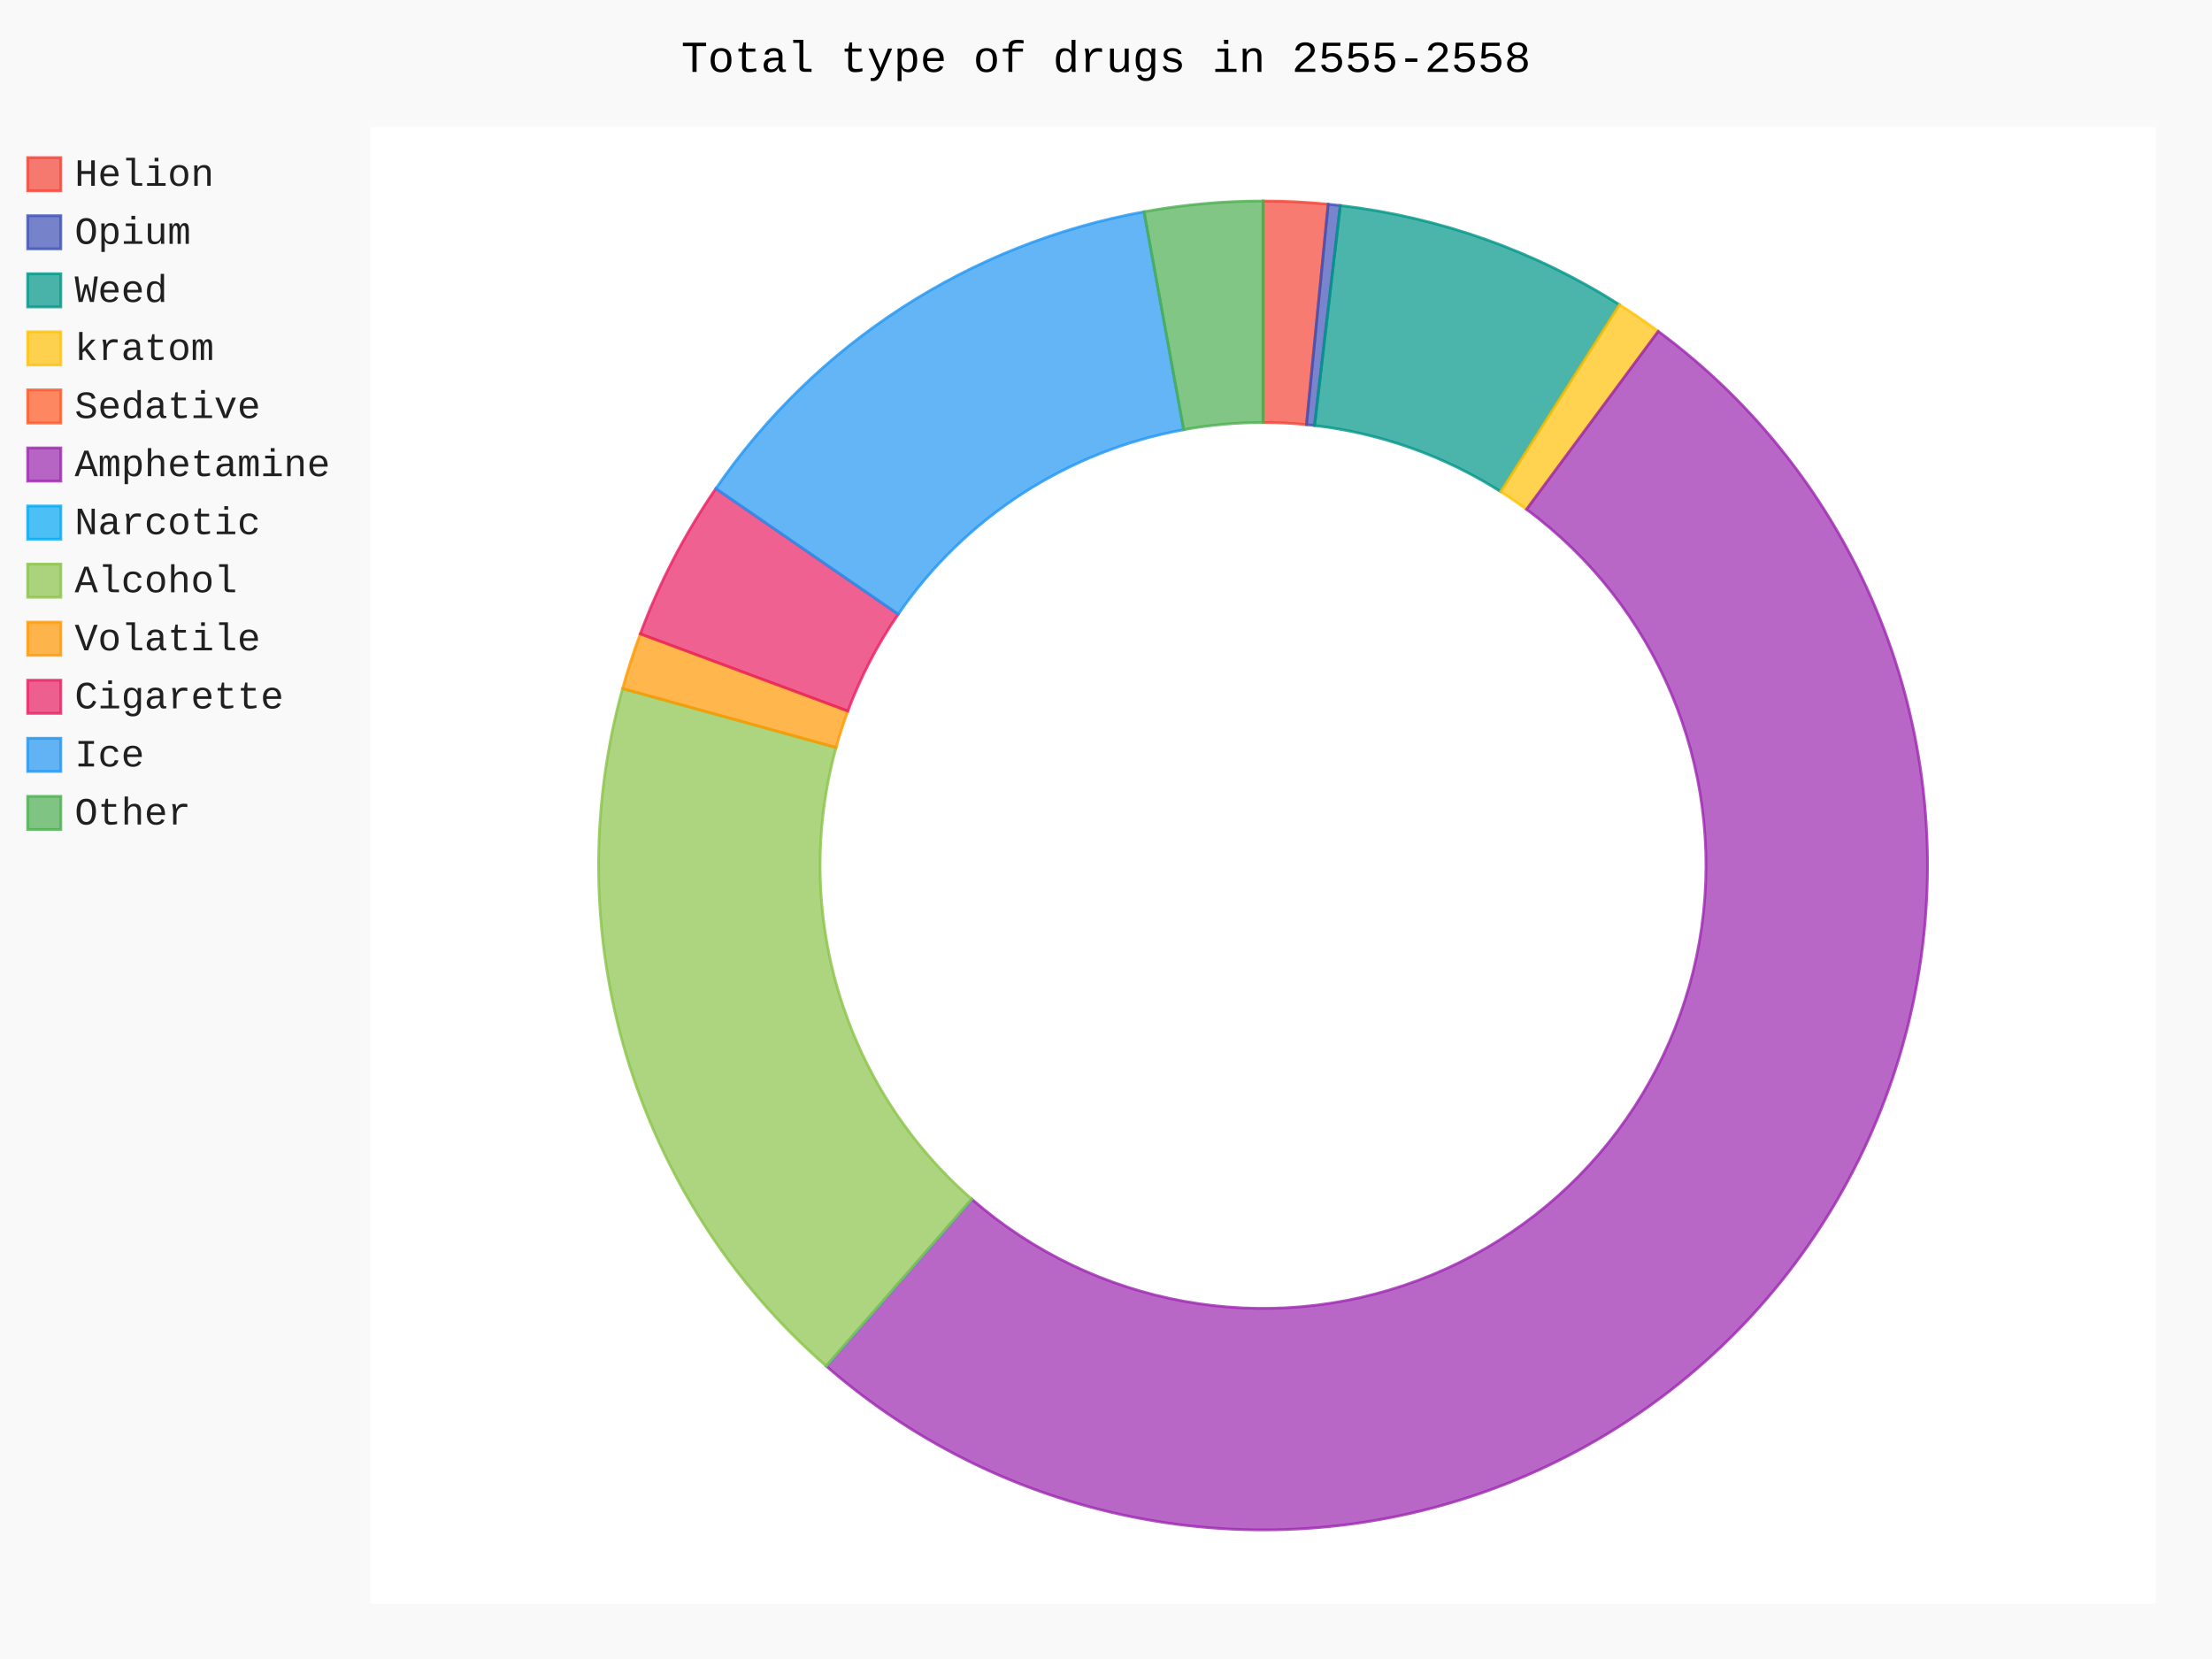
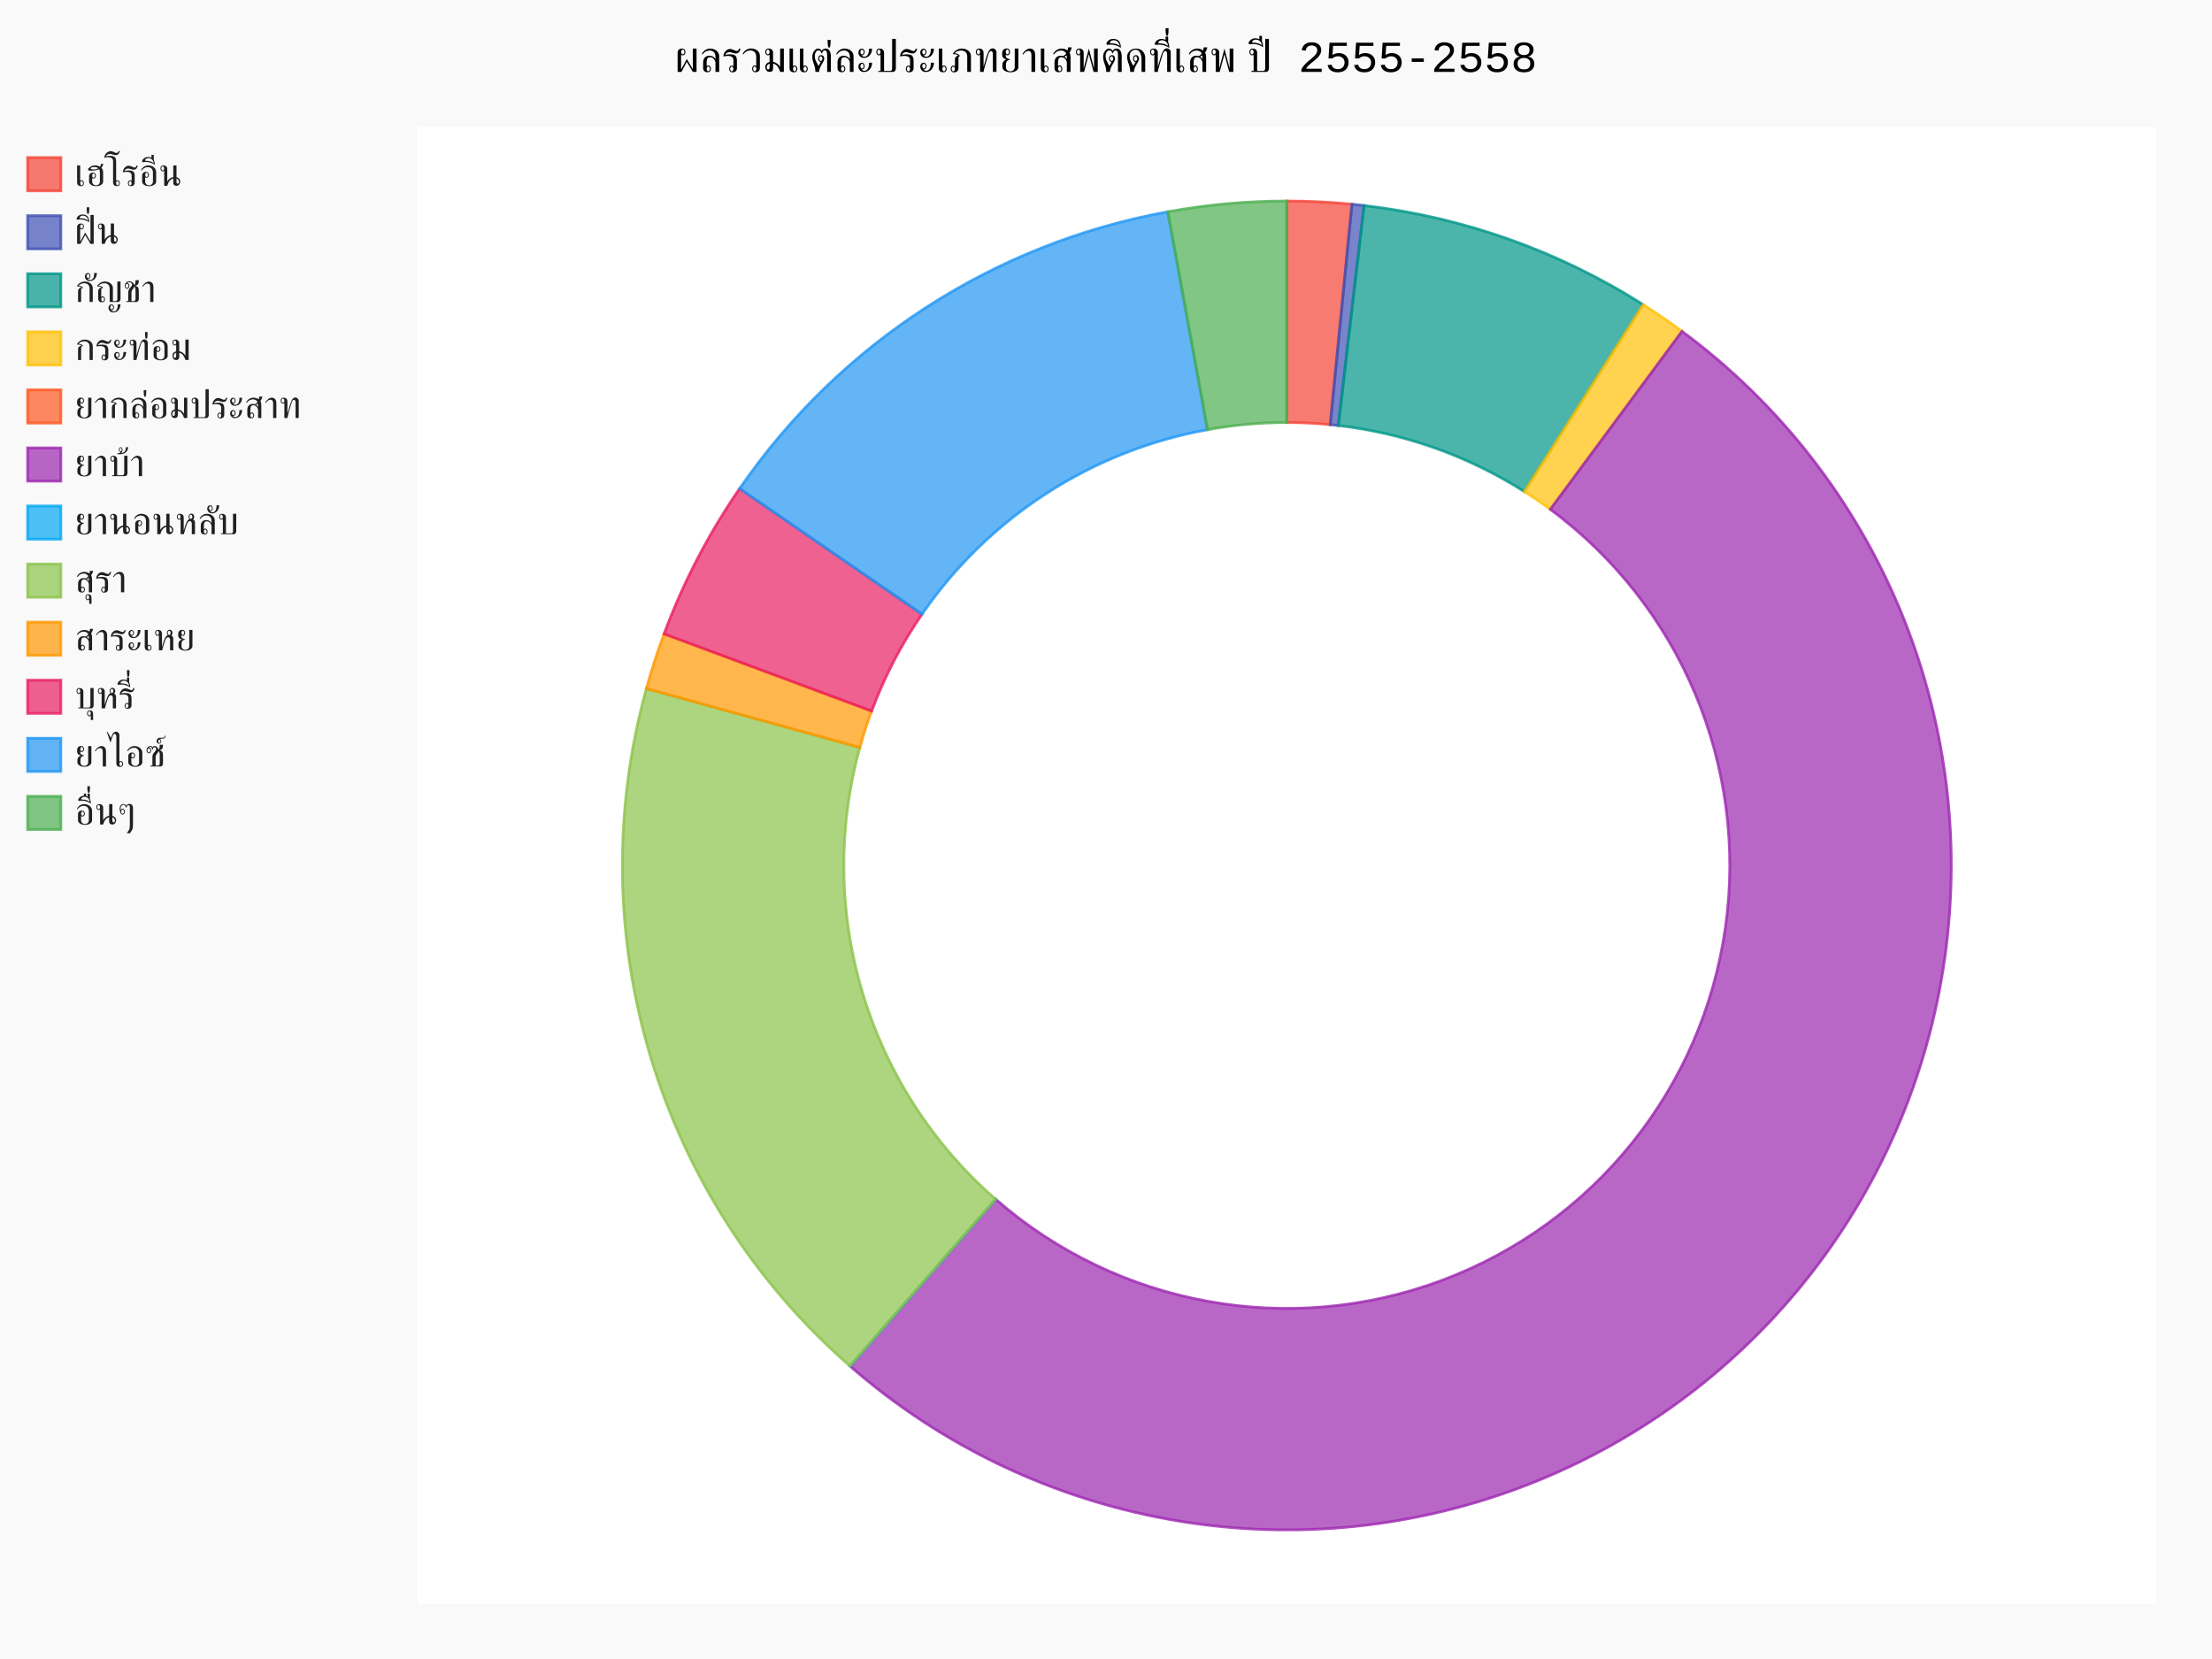
- <svg xmlns="http://www.w3.org/2000/svg" class="pygal-chart" id="chart-f1272a10-f61e-49a8-ab9e-2bb9fb3cb615" viewBox="0 0 800 600">
+ <svg xmlns="http://www.w3.org/2000/svg" class="pygal-chart" id="chart-21163fd3-ee11-4e6b-8aa5-f138d40e86ed" viewBox="0 0 800 600">
  <defs>
-     <style type="text/css">#chart-f1272a10-f61e-49a8-ab9e-2bb9fb3cb615{-webkit-user-select:none;-webkit-font-smoothing:antialiased;font-family:Consolas,"Liberation Mono",Menlo,Courier,monospace}#chart-f1272a10-f61e-49a8-ab9e-2bb9fb3cb615 .title{font-family:Consolas,"Liberation Mono",Menlo,Courier,monospace;font-size:16px}#chart-f1272a10-f61e-49a8-ab9e-2bb9fb3cb615 .legends .legend text{font-family:Consolas,"Liberation Mono",Menlo,Courier,monospace;font-size:14px}#chart-f1272a10-f61e-49a8-ab9e-2bb9fb3cb615 .axis text{font-family:Consolas,"Liberation Mono",Menlo,Courier,monospace;font-size:10px}#chart-f1272a10-f61e-49a8-ab9e-2bb9fb3cb615 .axis text.major{font-family:Consolas,"Liberation Mono",Menlo,Courier,monospace;font-size:10px}#chart-f1272a10-f61e-49a8-ab9e-2bb9fb3cb615 .text-overlay text.value{font-family:Consolas,"Liberation Mono",Menlo,Courier,monospace;font-size:16px}#chart-f1272a10-f61e-49a8-ab9e-2bb9fb3cb615 .text-overlay text.label{font-family:Consolas,"Liberation Mono",Menlo,Courier,monospace;font-size:10px}#chart-f1272a10-f61e-49a8-ab9e-2bb9fb3cb615 .tooltip{font-family:Consolas,"Liberation Mono",Menlo,Courier,monospace;font-size:14px}#chart-f1272a10-f61e-49a8-ab9e-2bb9fb3cb615 text.no_data{font-family:Consolas,"Liberation Mono",Menlo,Courier,monospace;font-size:64px}
- #chart-f1272a10-f61e-49a8-ab9e-2bb9fb3cb615{background-color:rgba(249,249,249,1)}#chart-f1272a10-f61e-49a8-ab9e-2bb9fb3cb615 path,#chart-f1272a10-f61e-49a8-ab9e-2bb9fb3cb615 line,#chart-f1272a10-f61e-49a8-ab9e-2bb9fb3cb615 rect,#chart-f1272a10-f61e-49a8-ab9e-2bb9fb3cb615 circle{-webkit-transition:150ms;-moz-transition:150ms;transition:150ms}#chart-f1272a10-f61e-49a8-ab9e-2bb9fb3cb615 .graph &gt; .background{fill:rgba(249,249,249,1)}#chart-f1272a10-f61e-49a8-ab9e-2bb9fb3cb615 .plot &gt; .background{fill:rgba(255,255,255,1)}#chart-f1272a10-f61e-49a8-ab9e-2bb9fb3cb615 .graph{fill:rgba(0,0,0,.87)}#chart-f1272a10-f61e-49a8-ab9e-2bb9fb3cb615 text.no_data{fill:rgba(0,0,0,1)}#chart-f1272a10-f61e-49a8-ab9e-2bb9fb3cb615 .title{fill:rgba(0,0,0,1)}#chart-f1272a10-f61e-49a8-ab9e-2bb9fb3cb615 .legends .legend text{fill:rgba(0,0,0,.87)}#chart-f1272a10-f61e-49a8-ab9e-2bb9fb3cb615 .legends .legend:hover text{fill:rgba(0,0,0,1)}#chart-f1272a10-f61e-49a8-ab9e-2bb9fb3cb615 .axis .line{stroke:rgba(0,0,0,1)}#chart-f1272a10-f61e-49a8-ab9e-2bb9fb3cb615 .axis .guide.line{stroke:rgba(0,0,0,.54)}#chart-f1272a10-f61e-49a8-ab9e-2bb9fb3cb615 .axis .major.line{stroke:rgba(0,0,0,.87)}#chart-f1272a10-f61e-49a8-ab9e-2bb9fb3cb615 .axis text.major{fill:rgba(0,0,0,1)}#chart-f1272a10-f61e-49a8-ab9e-2bb9fb3cb615 .axis.y .guides:hover .guide.line,#chart-f1272a10-f61e-49a8-ab9e-2bb9fb3cb615 .line-graph .axis.x .guides:hover .guide.line,#chart-f1272a10-f61e-49a8-ab9e-2bb9fb3cb615 .stackedline-graph .axis.x .guides:hover .guide.line,#chart-f1272a10-f61e-49a8-ab9e-2bb9fb3cb615 .xy-graph .axis.x .guides:hover .guide.line{stroke:rgba(0,0,0,1)}#chart-f1272a10-f61e-49a8-ab9e-2bb9fb3cb615 .axis .guides:hover text{fill:rgba(0,0,0,1)}#chart-f1272a10-f61e-49a8-ab9e-2bb9fb3cb615 .reactive{fill-opacity:.7;stroke-opacity:.8}#chart-f1272a10-f61e-49a8-ab9e-2bb9fb3cb615 .ci{stroke:rgba(0,0,0,.87)}#chart-f1272a10-f61e-49a8-ab9e-2bb9fb3cb615 .reactive.active,#chart-f1272a10-f61e-49a8-ab9e-2bb9fb3cb615 .active .reactive{fill-opacity:.8;stroke-opacity:.9;stroke-width:4}#chart-f1272a10-f61e-49a8-ab9e-2bb9fb3cb615 .ci .reactive.active{stroke-width:1.5}#chart-f1272a10-f61e-49a8-ab9e-2bb9fb3cb615 .series text{fill:rgba(0,0,0,1)}#chart-f1272a10-f61e-49a8-ab9e-2bb9fb3cb615 .tooltip rect{fill:rgba(255,255,255,1);stroke:rgba(0,0,0,1);-webkit-transition:opacity 150ms;-moz-transition:opacity 150ms;transition:opacity 150ms}#chart-f1272a10-f61e-49a8-ab9e-2bb9fb3cb615 .tooltip .label{fill:rgba(0,0,0,.87)}#chart-f1272a10-f61e-49a8-ab9e-2bb9fb3cb615 .tooltip .label{fill:rgba(0,0,0,.87)}#chart-f1272a10-f61e-49a8-ab9e-2bb9fb3cb615 .tooltip .legend{font-size:.8em;fill:rgba(0,0,0,.54)}#chart-f1272a10-f61e-49a8-ab9e-2bb9fb3cb615 .tooltip .x_label{font-size:.6em;fill:rgba(0,0,0,1)}#chart-f1272a10-f61e-49a8-ab9e-2bb9fb3cb615 .tooltip .xlink{font-size:.5em;text-decoration:underline}#chart-f1272a10-f61e-49a8-ab9e-2bb9fb3cb615 .tooltip .value{font-size:1.5em}#chart-f1272a10-f61e-49a8-ab9e-2bb9fb3cb615 .bound{font-size:.5em}#chart-f1272a10-f61e-49a8-ab9e-2bb9fb3cb615 .max-value{font-size:.75em;fill:rgba(0,0,0,.54)}#chart-f1272a10-f61e-49a8-ab9e-2bb9fb3cb615 .map-element{fill:rgba(255,255,255,1);stroke:rgba(0,0,0,.54) !important}#chart-f1272a10-f61e-49a8-ab9e-2bb9fb3cb615 .map-element .reactive{fill-opacity:inherit;stroke-opacity:inherit}#chart-f1272a10-f61e-49a8-ab9e-2bb9fb3cb615 .color-0,#chart-f1272a10-f61e-49a8-ab9e-2bb9fb3cb615 .color-0 a:visited{stroke:#F44336;fill:#F44336}#chart-f1272a10-f61e-49a8-ab9e-2bb9fb3cb615 .color-1,#chart-f1272a10-f61e-49a8-ab9e-2bb9fb3cb615 .color-1 a:visited{stroke:#3F51B5;fill:#3F51B5}#chart-f1272a10-f61e-49a8-ab9e-2bb9fb3cb615 .color-2,#chart-f1272a10-f61e-49a8-ab9e-2bb9fb3cb615 .color-2 a:visited{stroke:#009688;fill:#009688}#chart-f1272a10-f61e-49a8-ab9e-2bb9fb3cb615 .color-3,#chart-f1272a10-f61e-49a8-ab9e-2bb9fb3cb615 .color-3 a:visited{stroke:#FFC107;fill:#FFC107}#chart-f1272a10-f61e-49a8-ab9e-2bb9fb3cb615 .color-4,#chart-f1272a10-f61e-49a8-ab9e-2bb9fb3cb615 .color-4 a:visited{stroke:#FF5722;fill:#FF5722}#chart-f1272a10-f61e-49a8-ab9e-2bb9fb3cb615 .color-5,#chart-f1272a10-f61e-49a8-ab9e-2bb9fb3cb615 .color-5 a:visited{stroke:#9C27B0;fill:#9C27B0}#chart-f1272a10-f61e-49a8-ab9e-2bb9fb3cb615 .color-6,#chart-f1272a10-f61e-49a8-ab9e-2bb9fb3cb615 .color-6 a:visited{stroke:#03A9F4;fill:#03A9F4}#chart-f1272a10-f61e-49a8-ab9e-2bb9fb3cb615 .color-7,#chart-f1272a10-f61e-49a8-ab9e-2bb9fb3cb615 .color-7 a:visited{stroke:#8BC34A;fill:#8BC34A}#chart-f1272a10-f61e-49a8-ab9e-2bb9fb3cb615 .color-8,#chart-f1272a10-f61e-49a8-ab9e-2bb9fb3cb615 .color-8 a:visited{stroke:#FF9800;fill:#FF9800}#chart-f1272a10-f61e-49a8-ab9e-2bb9fb3cb615 .color-9,#chart-f1272a10-f61e-49a8-ab9e-2bb9fb3cb615 .color-9 a:visited{stroke:#E91E63;fill:#E91E63}#chart-f1272a10-f61e-49a8-ab9e-2bb9fb3cb615 .color-10,#chart-f1272a10-f61e-49a8-ab9e-2bb9fb3cb615 .color-10 a:visited{stroke:#2196F3;fill:#2196F3}#chart-f1272a10-f61e-49a8-ab9e-2bb9fb3cb615 .color-11,#chart-f1272a10-f61e-49a8-ab9e-2bb9fb3cb615 .color-11 a:visited{stroke:#4CAF50;fill:#4CAF50}#chart-f1272a10-f61e-49a8-ab9e-2bb9fb3cb615 .text-overlay .color-0 text{fill:black}#chart-f1272a10-f61e-49a8-ab9e-2bb9fb3cb615 .text-overlay .color-1 text{fill:black}#chart-f1272a10-f61e-49a8-ab9e-2bb9fb3cb615 .text-overlay .color-2 text{fill:black}#chart-f1272a10-f61e-49a8-ab9e-2bb9fb3cb615 .text-overlay .color-3 text{fill:black}#chart-f1272a10-f61e-49a8-ab9e-2bb9fb3cb615 .text-overlay .color-4 text{fill:black}#chart-f1272a10-f61e-49a8-ab9e-2bb9fb3cb615 .text-overlay .color-5 text{fill:black}#chart-f1272a10-f61e-49a8-ab9e-2bb9fb3cb615 .text-overlay .color-6 text{fill:black}#chart-f1272a10-f61e-49a8-ab9e-2bb9fb3cb615 .text-overlay .color-7 text{fill:black}#chart-f1272a10-f61e-49a8-ab9e-2bb9fb3cb615 .text-overlay .color-8 text{fill:black}#chart-f1272a10-f61e-49a8-ab9e-2bb9fb3cb615 .text-overlay .color-9 text{fill:black}#chart-f1272a10-f61e-49a8-ab9e-2bb9fb3cb615 .text-overlay .color-10 text{fill:black}#chart-f1272a10-f61e-49a8-ab9e-2bb9fb3cb615 .text-overlay .color-11 text{fill:black}
- #chart-f1272a10-f61e-49a8-ab9e-2bb9fb3cb615 text.no_data{text-anchor:middle}#chart-f1272a10-f61e-49a8-ab9e-2bb9fb3cb615 .guide.line{fill:none}#chart-f1272a10-f61e-49a8-ab9e-2bb9fb3cb615 .centered{text-anchor:middle}#chart-f1272a10-f61e-49a8-ab9e-2bb9fb3cb615 .title{text-anchor:middle}#chart-f1272a10-f61e-49a8-ab9e-2bb9fb3cb615 .legends .legend text{fill-opacity:1}#chart-f1272a10-f61e-49a8-ab9e-2bb9fb3cb615 .axis.x text{text-anchor:middle}#chart-f1272a10-f61e-49a8-ab9e-2bb9fb3cb615 .axis.x:not(.web) text[transform]{text-anchor:start}#chart-f1272a10-f61e-49a8-ab9e-2bb9fb3cb615 .axis.x:not(.web) text[transform].backwards{text-anchor:end}#chart-f1272a10-f61e-49a8-ab9e-2bb9fb3cb615 .axis.y text{text-anchor:end}#chart-f1272a10-f61e-49a8-ab9e-2bb9fb3cb615 .axis.y text[transform].backwards{text-anchor:start}#chart-f1272a10-f61e-49a8-ab9e-2bb9fb3cb615 .axis.y2 text{text-anchor:start}#chart-f1272a10-f61e-49a8-ab9e-2bb9fb3cb615 .axis.y2 text[transform].backwards{text-anchor:end}#chart-f1272a10-f61e-49a8-ab9e-2bb9fb3cb615 .axis .guide.line{stroke-dasharray:4,4}#chart-f1272a10-f61e-49a8-ab9e-2bb9fb3cb615 .axis .major.guide.line{stroke-dasharray:6,6}#chart-f1272a10-f61e-49a8-ab9e-2bb9fb3cb615 .horizontal .axis.y .guide.line,#chart-f1272a10-f61e-49a8-ab9e-2bb9fb3cb615 .horizontal .axis.y2 .guide.line,#chart-f1272a10-f61e-49a8-ab9e-2bb9fb3cb615 .vertical .axis.x .guide.line{opacity:0}#chart-f1272a10-f61e-49a8-ab9e-2bb9fb3cb615 .horizontal .axis.always_show .guide.line,#chart-f1272a10-f61e-49a8-ab9e-2bb9fb3cb615 .vertical .axis.always_show .guide.line{opacity:1 !important}#chart-f1272a10-f61e-49a8-ab9e-2bb9fb3cb615 .axis.y .guides:hover .guide.line,#chart-f1272a10-f61e-49a8-ab9e-2bb9fb3cb615 .axis.y2 .guides:hover .guide.line,#chart-f1272a10-f61e-49a8-ab9e-2bb9fb3cb615 .axis.x .guides:hover .guide.line{opacity:1}#chart-f1272a10-f61e-49a8-ab9e-2bb9fb3cb615 .axis .guides:hover text{opacity:1}#chart-f1272a10-f61e-49a8-ab9e-2bb9fb3cb615 .nofill{fill:none}#chart-f1272a10-f61e-49a8-ab9e-2bb9fb3cb615 .subtle-fill{fill-opacity:.2}#chart-f1272a10-f61e-49a8-ab9e-2bb9fb3cb615 .dot{stroke-width:1px;fill-opacity:1}#chart-f1272a10-f61e-49a8-ab9e-2bb9fb3cb615 .dot.active{stroke-width:5px}#chart-f1272a10-f61e-49a8-ab9e-2bb9fb3cb615 .dot.negative{fill:transparent}#chart-f1272a10-f61e-49a8-ab9e-2bb9fb3cb615 text,#chart-f1272a10-f61e-49a8-ab9e-2bb9fb3cb615 tspan{stroke:none !important}#chart-f1272a10-f61e-49a8-ab9e-2bb9fb3cb615 .series text.active{opacity:1}#chart-f1272a10-f61e-49a8-ab9e-2bb9fb3cb615 .tooltip rect{fill-opacity:.95;stroke-width:.5}#chart-f1272a10-f61e-49a8-ab9e-2bb9fb3cb615 .tooltip text{fill-opacity:1}#chart-f1272a10-f61e-49a8-ab9e-2bb9fb3cb615 .showable{visibility:hidden}#chart-f1272a10-f61e-49a8-ab9e-2bb9fb3cb615 .showable.shown{visibility:visible}#chart-f1272a10-f61e-49a8-ab9e-2bb9fb3cb615 .gauge-background{fill:rgba(229,229,229,1);stroke:none}#chart-f1272a10-f61e-49a8-ab9e-2bb9fb3cb615 .bg-lines{stroke:rgba(249,249,249,1);stroke-width:2px}</style>
+     <style type="text/css">#chart-21163fd3-ee11-4e6b-8aa5-f138d40e86ed{-webkit-user-select:none;-webkit-font-smoothing:antialiased;font-family:Consolas,"Liberation Mono",Menlo,Courier,monospace}#chart-21163fd3-ee11-4e6b-8aa5-f138d40e86ed .title{font-family:Consolas,"Liberation Mono",Menlo,Courier,monospace;font-size:16px}#chart-21163fd3-ee11-4e6b-8aa5-f138d40e86ed .legends .legend text{font-family:Consolas,"Liberation Mono",Menlo,Courier,monospace;font-size:14px}#chart-21163fd3-ee11-4e6b-8aa5-f138d40e86ed .axis text{font-family:Consolas,"Liberation Mono",Menlo,Courier,monospace;font-size:10px}#chart-21163fd3-ee11-4e6b-8aa5-f138d40e86ed .axis text.major{font-family:Consolas,"Liberation Mono",Menlo,Courier,monospace;font-size:10px}#chart-21163fd3-ee11-4e6b-8aa5-f138d40e86ed .text-overlay text.value{font-family:Consolas,"Liberation Mono",Menlo,Courier,monospace;font-size:16px}#chart-21163fd3-ee11-4e6b-8aa5-f138d40e86ed .text-overlay text.label{font-family:Consolas,"Liberation Mono",Menlo,Courier,monospace;font-size:10px}#chart-21163fd3-ee11-4e6b-8aa5-f138d40e86ed .tooltip{font-family:Consolas,"Liberation Mono",Menlo,Courier,monospace;font-size:14px}#chart-21163fd3-ee11-4e6b-8aa5-f138d40e86ed text.no_data{font-family:Consolas,"Liberation Mono",Menlo,Courier,monospace;font-size:64px}
+ #chart-21163fd3-ee11-4e6b-8aa5-f138d40e86ed{background-color:rgba(249,249,249,1)}#chart-21163fd3-ee11-4e6b-8aa5-f138d40e86ed path,#chart-21163fd3-ee11-4e6b-8aa5-f138d40e86ed line,#chart-21163fd3-ee11-4e6b-8aa5-f138d40e86ed rect,#chart-21163fd3-ee11-4e6b-8aa5-f138d40e86ed circle{-webkit-transition:150ms;-moz-transition:150ms;transition:150ms}#chart-21163fd3-ee11-4e6b-8aa5-f138d40e86ed .graph &gt; .background{fill:rgba(249,249,249,1)}#chart-21163fd3-ee11-4e6b-8aa5-f138d40e86ed .plot &gt; .background{fill:rgba(255,255,255,1)}#chart-21163fd3-ee11-4e6b-8aa5-f138d40e86ed .graph{fill:rgba(0,0,0,.87)}#chart-21163fd3-ee11-4e6b-8aa5-f138d40e86ed text.no_data{fill:rgba(0,0,0,1)}#chart-21163fd3-ee11-4e6b-8aa5-f138d40e86ed .title{fill:rgba(0,0,0,1)}#chart-21163fd3-ee11-4e6b-8aa5-f138d40e86ed .legends .legend text{fill:rgba(0,0,0,.87)}#chart-21163fd3-ee11-4e6b-8aa5-f138d40e86ed .legends .legend:hover text{fill:rgba(0,0,0,1)}#chart-21163fd3-ee11-4e6b-8aa5-f138d40e86ed .axis .line{stroke:rgba(0,0,0,1)}#chart-21163fd3-ee11-4e6b-8aa5-f138d40e86ed .axis .guide.line{stroke:rgba(0,0,0,.54)}#chart-21163fd3-ee11-4e6b-8aa5-f138d40e86ed .axis .major.line{stroke:rgba(0,0,0,.87)}#chart-21163fd3-ee11-4e6b-8aa5-f138d40e86ed .axis text.major{fill:rgba(0,0,0,1)}#chart-21163fd3-ee11-4e6b-8aa5-f138d40e86ed .axis.y .guides:hover .guide.line,#chart-21163fd3-ee11-4e6b-8aa5-f138d40e86ed .line-graph .axis.x .guides:hover .guide.line,#chart-21163fd3-ee11-4e6b-8aa5-f138d40e86ed .stackedline-graph .axis.x .guides:hover .guide.line,#chart-21163fd3-ee11-4e6b-8aa5-f138d40e86ed .xy-graph .axis.x .guides:hover .guide.line{stroke:rgba(0,0,0,1)}#chart-21163fd3-ee11-4e6b-8aa5-f138d40e86ed .axis .guides:hover text{fill:rgba(0,0,0,1)}#chart-21163fd3-ee11-4e6b-8aa5-f138d40e86ed .reactive{fill-opacity:.7;stroke-opacity:.8}#chart-21163fd3-ee11-4e6b-8aa5-f138d40e86ed .ci{stroke:rgba(0,0,0,.87)}#chart-21163fd3-ee11-4e6b-8aa5-f138d40e86ed .reactive.active,#chart-21163fd3-ee11-4e6b-8aa5-f138d40e86ed .active .reactive{fill-opacity:.8;stroke-opacity:.9;stroke-width:4}#chart-21163fd3-ee11-4e6b-8aa5-f138d40e86ed .ci .reactive.active{stroke-width:1.5}#chart-21163fd3-ee11-4e6b-8aa5-f138d40e86ed .series text{fill:rgba(0,0,0,1)}#chart-21163fd3-ee11-4e6b-8aa5-f138d40e86ed .tooltip rect{fill:rgba(255,255,255,1);stroke:rgba(0,0,0,1);-webkit-transition:opacity 150ms;-moz-transition:opacity 150ms;transition:opacity 150ms}#chart-21163fd3-ee11-4e6b-8aa5-f138d40e86ed .tooltip .label{fill:rgba(0,0,0,.87)}#chart-21163fd3-ee11-4e6b-8aa5-f138d40e86ed .tooltip .label{fill:rgba(0,0,0,.87)}#chart-21163fd3-ee11-4e6b-8aa5-f138d40e86ed .tooltip .legend{font-size:.8em;fill:rgba(0,0,0,.54)}#chart-21163fd3-ee11-4e6b-8aa5-f138d40e86ed .tooltip .x_label{font-size:.6em;fill:rgba(0,0,0,1)}#chart-21163fd3-ee11-4e6b-8aa5-f138d40e86ed .tooltip .xlink{font-size:.5em;text-decoration:underline}#chart-21163fd3-ee11-4e6b-8aa5-f138d40e86ed .tooltip .value{font-size:1.5em}#chart-21163fd3-ee11-4e6b-8aa5-f138d40e86ed .bound{font-size:.5em}#chart-21163fd3-ee11-4e6b-8aa5-f138d40e86ed .max-value{font-size:.75em;fill:rgba(0,0,0,.54)}#chart-21163fd3-ee11-4e6b-8aa5-f138d40e86ed .map-element{fill:rgba(255,255,255,1);stroke:rgba(0,0,0,.54) !important}#chart-21163fd3-ee11-4e6b-8aa5-f138d40e86ed .map-element .reactive{fill-opacity:inherit;stroke-opacity:inherit}#chart-21163fd3-ee11-4e6b-8aa5-f138d40e86ed .color-0,#chart-21163fd3-ee11-4e6b-8aa5-f138d40e86ed .color-0 a:visited{stroke:#F44336;fill:#F44336}#chart-21163fd3-ee11-4e6b-8aa5-f138d40e86ed .color-1,#chart-21163fd3-ee11-4e6b-8aa5-f138d40e86ed .color-1 a:visited{stroke:#3F51B5;fill:#3F51B5}#chart-21163fd3-ee11-4e6b-8aa5-f138d40e86ed .color-2,#chart-21163fd3-ee11-4e6b-8aa5-f138d40e86ed .color-2 a:visited{stroke:#009688;fill:#009688}#chart-21163fd3-ee11-4e6b-8aa5-f138d40e86ed .color-3,#chart-21163fd3-ee11-4e6b-8aa5-f138d40e86ed .color-3 a:visited{stroke:#FFC107;fill:#FFC107}#chart-21163fd3-ee11-4e6b-8aa5-f138d40e86ed .color-4,#chart-21163fd3-ee11-4e6b-8aa5-f138d40e86ed .color-4 a:visited{stroke:#FF5722;fill:#FF5722}#chart-21163fd3-ee11-4e6b-8aa5-f138d40e86ed .color-5,#chart-21163fd3-ee11-4e6b-8aa5-f138d40e86ed .color-5 a:visited{stroke:#9C27B0;fill:#9C27B0}#chart-21163fd3-ee11-4e6b-8aa5-f138d40e86ed .color-6,#chart-21163fd3-ee11-4e6b-8aa5-f138d40e86ed .color-6 a:visited{stroke:#03A9F4;fill:#03A9F4}#chart-21163fd3-ee11-4e6b-8aa5-f138d40e86ed .color-7,#chart-21163fd3-ee11-4e6b-8aa5-f138d40e86ed .color-7 a:visited{stroke:#8BC34A;fill:#8BC34A}#chart-21163fd3-ee11-4e6b-8aa5-f138d40e86ed .color-8,#chart-21163fd3-ee11-4e6b-8aa5-f138d40e86ed .color-8 a:visited{stroke:#FF9800;fill:#FF9800}#chart-21163fd3-ee11-4e6b-8aa5-f138d40e86ed .color-9,#chart-21163fd3-ee11-4e6b-8aa5-f138d40e86ed .color-9 a:visited{stroke:#E91E63;fill:#E91E63}#chart-21163fd3-ee11-4e6b-8aa5-f138d40e86ed .color-10,#chart-21163fd3-ee11-4e6b-8aa5-f138d40e86ed .color-10 a:visited{stroke:#2196F3;fill:#2196F3}#chart-21163fd3-ee11-4e6b-8aa5-f138d40e86ed .color-11,#chart-21163fd3-ee11-4e6b-8aa5-f138d40e86ed .color-11 a:visited{stroke:#4CAF50;fill:#4CAF50}#chart-21163fd3-ee11-4e6b-8aa5-f138d40e86ed .text-overlay .color-0 text{fill:black}#chart-21163fd3-ee11-4e6b-8aa5-f138d40e86ed .text-overlay .color-1 text{fill:black}#chart-21163fd3-ee11-4e6b-8aa5-f138d40e86ed .text-overlay .color-2 text{fill:black}#chart-21163fd3-ee11-4e6b-8aa5-f138d40e86ed .text-overlay .color-3 text{fill:black}#chart-21163fd3-ee11-4e6b-8aa5-f138d40e86ed .text-overlay .color-4 text{fill:black}#chart-21163fd3-ee11-4e6b-8aa5-f138d40e86ed .text-overlay .color-5 text{fill:black}#chart-21163fd3-ee11-4e6b-8aa5-f138d40e86ed .text-overlay .color-6 text{fill:black}#chart-21163fd3-ee11-4e6b-8aa5-f138d40e86ed .text-overlay .color-7 text{fill:black}#chart-21163fd3-ee11-4e6b-8aa5-f138d40e86ed .text-overlay .color-8 text{fill:black}#chart-21163fd3-ee11-4e6b-8aa5-f138d40e86ed .text-overlay .color-9 text{fill:black}#chart-21163fd3-ee11-4e6b-8aa5-f138d40e86ed .text-overlay .color-10 text{fill:black}#chart-21163fd3-ee11-4e6b-8aa5-f138d40e86ed .text-overlay .color-11 text{fill:black}
+ #chart-21163fd3-ee11-4e6b-8aa5-f138d40e86ed text.no_data{text-anchor:middle}#chart-21163fd3-ee11-4e6b-8aa5-f138d40e86ed .guide.line{fill:none}#chart-21163fd3-ee11-4e6b-8aa5-f138d40e86ed .centered{text-anchor:middle}#chart-21163fd3-ee11-4e6b-8aa5-f138d40e86ed .title{text-anchor:middle}#chart-21163fd3-ee11-4e6b-8aa5-f138d40e86ed .legends .legend text{fill-opacity:1}#chart-21163fd3-ee11-4e6b-8aa5-f138d40e86ed .axis.x text{text-anchor:middle}#chart-21163fd3-ee11-4e6b-8aa5-f138d40e86ed .axis.x:not(.web) text[transform]{text-anchor:start}#chart-21163fd3-ee11-4e6b-8aa5-f138d40e86ed .axis.x:not(.web) text[transform].backwards{text-anchor:end}#chart-21163fd3-ee11-4e6b-8aa5-f138d40e86ed .axis.y text{text-anchor:end}#chart-21163fd3-ee11-4e6b-8aa5-f138d40e86ed .axis.y text[transform].backwards{text-anchor:start}#chart-21163fd3-ee11-4e6b-8aa5-f138d40e86ed .axis.y2 text{text-anchor:start}#chart-21163fd3-ee11-4e6b-8aa5-f138d40e86ed .axis.y2 text[transform].backwards{text-anchor:end}#chart-21163fd3-ee11-4e6b-8aa5-f138d40e86ed .axis .guide.line{stroke-dasharray:4,4}#chart-21163fd3-ee11-4e6b-8aa5-f138d40e86ed .axis .major.guide.line{stroke-dasharray:6,6}#chart-21163fd3-ee11-4e6b-8aa5-f138d40e86ed .horizontal .axis.y .guide.line,#chart-21163fd3-ee11-4e6b-8aa5-f138d40e86ed .horizontal .axis.y2 .guide.line,#chart-21163fd3-ee11-4e6b-8aa5-f138d40e86ed .vertical .axis.x .guide.line{opacity:0}#chart-21163fd3-ee11-4e6b-8aa5-f138d40e86ed .horizontal .axis.always_show .guide.line,#chart-21163fd3-ee11-4e6b-8aa5-f138d40e86ed .vertical .axis.always_show .guide.line{opacity:1 !important}#chart-21163fd3-ee11-4e6b-8aa5-f138d40e86ed .axis.y .guides:hover .guide.line,#chart-21163fd3-ee11-4e6b-8aa5-f138d40e86ed .axis.y2 .guides:hover .guide.line,#chart-21163fd3-ee11-4e6b-8aa5-f138d40e86ed .axis.x .guides:hover .guide.line{opacity:1}#chart-21163fd3-ee11-4e6b-8aa5-f138d40e86ed .axis .guides:hover text{opacity:1}#chart-21163fd3-ee11-4e6b-8aa5-f138d40e86ed .nofill{fill:none}#chart-21163fd3-ee11-4e6b-8aa5-f138d40e86ed .subtle-fill{fill-opacity:.2}#chart-21163fd3-ee11-4e6b-8aa5-f138d40e86ed .dot{stroke-width:1px;fill-opacity:1}#chart-21163fd3-ee11-4e6b-8aa5-f138d40e86ed .dot.active{stroke-width:5px}#chart-21163fd3-ee11-4e6b-8aa5-f138d40e86ed .dot.negative{fill:transparent}#chart-21163fd3-ee11-4e6b-8aa5-f138d40e86ed text,#chart-21163fd3-ee11-4e6b-8aa5-f138d40e86ed tspan{stroke:none !important}#chart-21163fd3-ee11-4e6b-8aa5-f138d40e86ed .series text.active{opacity:1}#chart-21163fd3-ee11-4e6b-8aa5-f138d40e86ed .tooltip rect{fill-opacity:.95;stroke-width:.5}#chart-21163fd3-ee11-4e6b-8aa5-f138d40e86ed .tooltip text{fill-opacity:1}#chart-21163fd3-ee11-4e6b-8aa5-f138d40e86ed .showable{visibility:hidden}#chart-21163fd3-ee11-4e6b-8aa5-f138d40e86ed .showable.shown{visibility:visible}#chart-21163fd3-ee11-4e6b-8aa5-f138d40e86ed .gauge-background{fill:rgba(229,229,229,1);stroke:none}#chart-21163fd3-ee11-4e6b-8aa5-f138d40e86ed .bg-lines{stroke:rgba(249,249,249,1);stroke-width:2px}</style>
  </defs>
  <g class="graph pie-graph vertical">
    <rect class="background" height="600" width="800" x="0" y="0" />
-     <g class="plot" transform="translate(134, 46)">
-       <rect class="background" height="534" width="645.6" x="0" y="0" />
+     <g class="plot" transform="translate(151, 46)">
+       <rect class="background" height="534" width="628.8" x="0" y="0" />
      <g class="series serie-0 color-0">
        <g class="slices">
          <g class="slice">
-             <path class="slice reactive tooltip-trigger" d="M322.8 26.7 A240.3 240.3 0 0 1 346.344 27.856 L338.496 107.571 A160.2 160.2 0 0 0 322.8 106.8 z" />
+             <path class="slice reactive tooltip-trigger" d="M314.4 26.7 A240.3 240.3 0 0 1 337.944 27.856 L330.096 107.571 A160.2 160.2 0 0 0 314.4 106.8 z" />
          </g>
        </g>
      </g>
      <g class="series serie-1 color-1">
        <g class="slices">
          <g class="slice">
-             <path class="slice reactive tooltip-trigger" d="M346.344 27.856 A240.3 240.3 0 0 1 350.737 28.33 L341.425 107.886 A160.2 160.2 0 0 0 338.496 107.571 z" />
+             <path class="slice reactive tooltip-trigger" d="M337.944 27.856 A240.3 240.3 0 0 1 342.337 28.33 L333.025 107.886 A160.2 160.2 0 0 0 330.096 107.571 z" />
          </g>
        </g>
      </g>
      <g class="series serie-2 color-2">
        <g class="slices">
          <g class="slice">
-             <path class="slice reactive tooltip-trigger" d="M350.737 28.33 A240.3 240.3 0 0 1 451.682 64.186 L408.721 131.79 A160.2 160.2 0 0 0 341.425 107.886 z" />
+             <path class="slice reactive tooltip-trigger" d="M342.337 28.33 A240.3 240.3 0 0 1 443.282 64.186 L400.321 131.79 A160.2 160.2 0 0 0 333.025 107.886 z" />
          </g>
        </g>
      </g>
      <g class="series serie-3 color-3">
        <g class="slices">
          <g class="slice">
-             <path class="slice reactive tooltip-trigger" d="M451.682 64.186 A240.3 240.3 0 0 1 465.718 73.82 L418.079 138.213 A160.2 160.2 0 0 0 408.721 131.79 z" />
+             <path class="slice reactive tooltip-trigger" d="M443.282 64.186 A240.3 240.3 0 0 1 457.318 73.82 L409.679 138.213 A160.2 160.2 0 0 0 400.321 131.79 z" />
          </g>
        </g>
      </g>
      <g class="series serie-4 color-4">
        <g class="slices">
          <g class="slice" />
        </g>
      </g>
      <g class="series serie-5 color-5">
        <g class="slices">
          <g class="slice">
-             <path class="slice reactive tooltip-trigger" d="M465.718 73.82 A240.3 240.3 0 1 1 164.872 448.115 L217.514 387.743 A160.2 160.2 0 1 0 418.079 138.213 z" />
+             <path class="slice reactive tooltip-trigger" d="M457.318 73.82 A240.3 240.3 0 1 1 156.472 448.115 L209.114 387.743 A160.2 160.2 0 1 0 409.679 138.213 z" />
          </g>
        </g>
      </g>
      <g class="series serie-6 color-6">
        <g class="slices">
          <g class="slice">
-             <path class="slice reactive tooltip-trigger" d="M164.872 448.115 A240.3 240.3 0 0 1 164.797 448.05 L217.464 387.7 A160.2 160.2 0 0 0 217.514 387.743 z" />
+             <path class="slice reactive tooltip-trigger" d="M156.472 448.115 A240.3 240.3 0 0 1 156.397 448.05 L209.064 387.7 A160.2 160.2 0 0 0 209.114 387.743 z" />
          </g>
        </g>
      </g>
      <g class="series serie-7 color-7">
        <g class="slices">
          <g class="slice">
-             <path class="slice reactive tooltip-trigger" d="M164.797 448.05 A240.3 240.3 0 0 1 91.168 203.041 L168.379 224.361 A160.2 160.2 0 0 0 217.464 387.7 z" />
+             <path class="slice reactive tooltip-trigger" d="M156.397 448.05 A240.3 240.3 0 0 1 82.768 203.041 L159.979 224.361 A160.2 160.2 0 0 0 209.064 387.7 z" />
          </g>
        </g>
      </g>
      <g class="series serie-8 color-8">
        <g class="slices">
          <g class="slice">
-             <path class="slice reactive tooltip-trigger" d="M91.168 203.041 A240.3 240.3 0 0 1 97.565 183.254 L172.643 211.17 A160.2 160.2 0 0 0 168.379 224.361 z" />
+             <path class="slice reactive tooltip-trigger" d="M82.768 203.041 A240.3 240.3 0 0 1 89.165 183.254 L164.243 211.17 A160.2 160.2 0 0 0 159.979 224.361 z" />
          </g>
        </g>
      </g>
      <g class="series serie-9 color-9">
        <g class="slices">
          <g class="slice">
-             <path class="slice reactive tooltip-trigger" d="M97.565 183.254 A240.3 240.3 0 0 1 124.89 130.708 L190.86 176.139 A160.2 160.2 0 0 0 172.643 211.17 z" />
+             <path class="slice reactive tooltip-trigger" d="M89.165 183.254 A240.3 240.3 0 0 1 116.49 130.708 L182.46 176.139 A160.2 160.2 0 0 0 164.243 211.17 z" />
          </g>
        </g>
      </g>
      <g class="series serie-10 color-10">
        <g class="slices">
          <g class="slice">
-             <path class="slice reactive tooltip-trigger" d="M124.89 130.708 A240.3 240.3 0 0 1 279.742 30.589 L294.095 109.393 A160.2 160.2 0 0 0 190.86 176.139 z" />
+             <path class="slice reactive tooltip-trigger" d="M116.49 130.708 A240.3 240.3 0 0 1 271.342 30.589 L285.695 109.393 A160.2 160.2 0 0 0 182.46 176.139 z" />
          </g>
        </g>
      </g>
      <g class="series serie-11 color-11">
        <g class="slices">
          <g class="slice">
-             <path class="slice reactive tooltip-trigger" d="M279.742 30.589 A240.3 240.3 0 0 1 322.8 26.7 L322.8 106.8 A160.2 160.2 0 0 0 294.095 109.393 z" />
+             <path class="slice reactive tooltip-trigger" d="M271.342 30.589 A240.3 240.3 0 0 1 314.4 26.7 L314.4 106.8 A160.2 160.2 0 0 0 285.695 109.393 z" />
          </g>
        </g>
      </g>
    </g>
    <g class="titles">
-       <text class="title plot_title" x="400.0" y="26">Total type of drugs in 2555-2558</text>
+       <text class="title plot_title" x="400.0" y="26">ผลรวมแต่ละประเภทยาเสพติดที่เสพ ปี 2555-2558</text>
    </g>
-     <g class="plot overlay" transform="translate(134, 46)">
+     <g class="plot overlay" transform="translate(151, 46)">
      <g class="series serie-0 color-0" />
      <g class="series serie-1 color-1" />
      <g class="series serie-2 color-2" />
      <g class="series serie-3 color-3" />
      <g class="series serie-4 color-4" />
      <g class="series serie-5 color-5" />
      <g class="series serie-6 color-6" />
      <g class="series serie-7 color-7" />
      <g class="series serie-8 color-8" />
      <g class="series serie-9 color-9" />
      <g class="series serie-10 color-10" />
      <g class="series serie-11 color-11" />
    </g>
-     <g class="plot text-overlay" transform="translate(134, 46)">
+     <g class="plot text-overlay" transform="translate(151, 46)">
      <g class="series serie-0 color-0" />
      <g class="series serie-1 color-1" />
      <g class="series serie-2 color-2" />
      <g class="series serie-3 color-3" />
      <g class="series serie-4 color-4" />
      <g class="series serie-5 color-5" />
      <g class="series serie-6 color-6" />
      <g class="series serie-7 color-7" />
      <g class="series serie-8 color-8" />
      <g class="series serie-9 color-9" />
      <g class="series serie-10 color-10" />
      <g class="series serie-11 color-11" />
    </g>
-     <g class="plot tooltip-overlay" transform="translate(134, 46)">
+     <g class="plot tooltip-overlay" transform="translate(151, 46)">
      <g class="tooltip" style="opacity: 0" transform="translate(0 0)">
        <rect class="tooltip-box" height="0" rx="0" ry="0" width="0" />
        <g class="text" />
      </g>
    </g>
    <g class="legends" transform="translate(10, 56)">
      <g class="legend reactive activate-serie" id="activate-serie-0">
        <rect class="color-0 reactive" height="12" width="12" x="0.0" y="1.0" />
-         <text x="17.0" y="11.2">Helion</text>
+         <text x="17.0" y="11.2">เฮโรอีน</text>
      </g>
      <g class="legend reactive activate-serie" id="activate-serie-1">
        <rect class="color-1 reactive" height="12" width="12" x="0.0" y="22.0" />
-         <text x="17.0" y="32.2">Opium</text>
+         <text x="17.0" y="32.2">ฝิ่น</text>
      </g>
      <g class="legend reactive activate-serie" id="activate-serie-2">
        <rect class="color-2 reactive" height="12" width="12" x="0.0" y="43.0" />
-         <text x="17.0" y="53.2">Weed</text>
+         <text x="17.0" y="53.2">กัญชา</text>
      </g>
      <g class="legend reactive activate-serie" id="activate-serie-3">
        <rect class="color-3 reactive" height="12" width="12" x="0.0" y="64.0" />
-         <text x="17.0" y="74.2">kratom</text>
+         <text x="17.0" y="74.2">กระท่อม</text>
      </g>
      <g class="legend reactive activate-serie" id="activate-serie-4">
        <rect class="color-4 reactive" height="12" width="12" x="0.0" y="85.0" />
-         <text x="17.0" y="95.2">Sedative</text>
+         <text x="17.0" y="95.2">ยากล่อมประสาท</text>
      </g>
      <g class="legend reactive activate-serie" id="activate-serie-5">
        <rect class="color-5 reactive" height="12" width="12" x="0.0" y="106.0" />
-         <text x="17.0" y="116.2">Amphetamine</text>
+         <text x="17.0" y="116.2">ยาบ้า</text>
      </g>
      <g class="legend reactive activate-serie" id="activate-serie-6">
        <rect class="color-6 reactive" height="12" width="12" x="0.0" y="127.0" />
-         <text x="17.0" y="137.2">Narcotic</text>
+         <text x="17.0" y="137.2">ยานอนหลับ</text>
      </g>
      <g class="legend reactive activate-serie" id="activate-serie-7">
        <rect class="color-7 reactive" height="12" width="12" x="0.0" y="148.0" />
-         <text x="17.0" y="158.2">Alcohol</text>
+         <text x="17.0" y="158.2">สุรา</text>
      </g>
      <g class="legend reactive activate-serie" id="activate-serie-8">
        <rect class="color-8 reactive" height="12" width="12" x="0.0" y="169.0" />
-         <text x="17.0" y="179.2">Volatile</text>
+         <text x="17.0" y="179.2">สาระเหย</text>
      </g>
      <g class="legend reactive activate-serie" id="activate-serie-9">
        <rect class="color-9 reactive" height="12" width="12" x="0.0" y="190.0" />
-         <text x="17.0" y="200.2">Cigarette</text>
+         <text x="17.0" y="200.2">บุหรี่</text>
      </g>
      <g class="legend reactive activate-serie" id="activate-serie-10">
        <rect class="color-10 reactive" height="12" width="12" x="0.0" y="211.0" />
-         <text x="17.0" y="221.2">Ice</text>
+         <text x="17.0" y="221.2">ยาไอซ์</text>
      </g>
      <g class="legend reactive activate-serie" id="activate-serie-11">
        <rect class="color-11 reactive" height="12" width="12" x="0.0" y="232.0" />
-         <text x="17.0" y="242.2">Other</text>
+         <text x="17.0" y="242.2">อื่นๆ</text>
      </g>
    </g>
    <g class="legends" transform="translate(790, 56)" />
  </g>
</svg>
